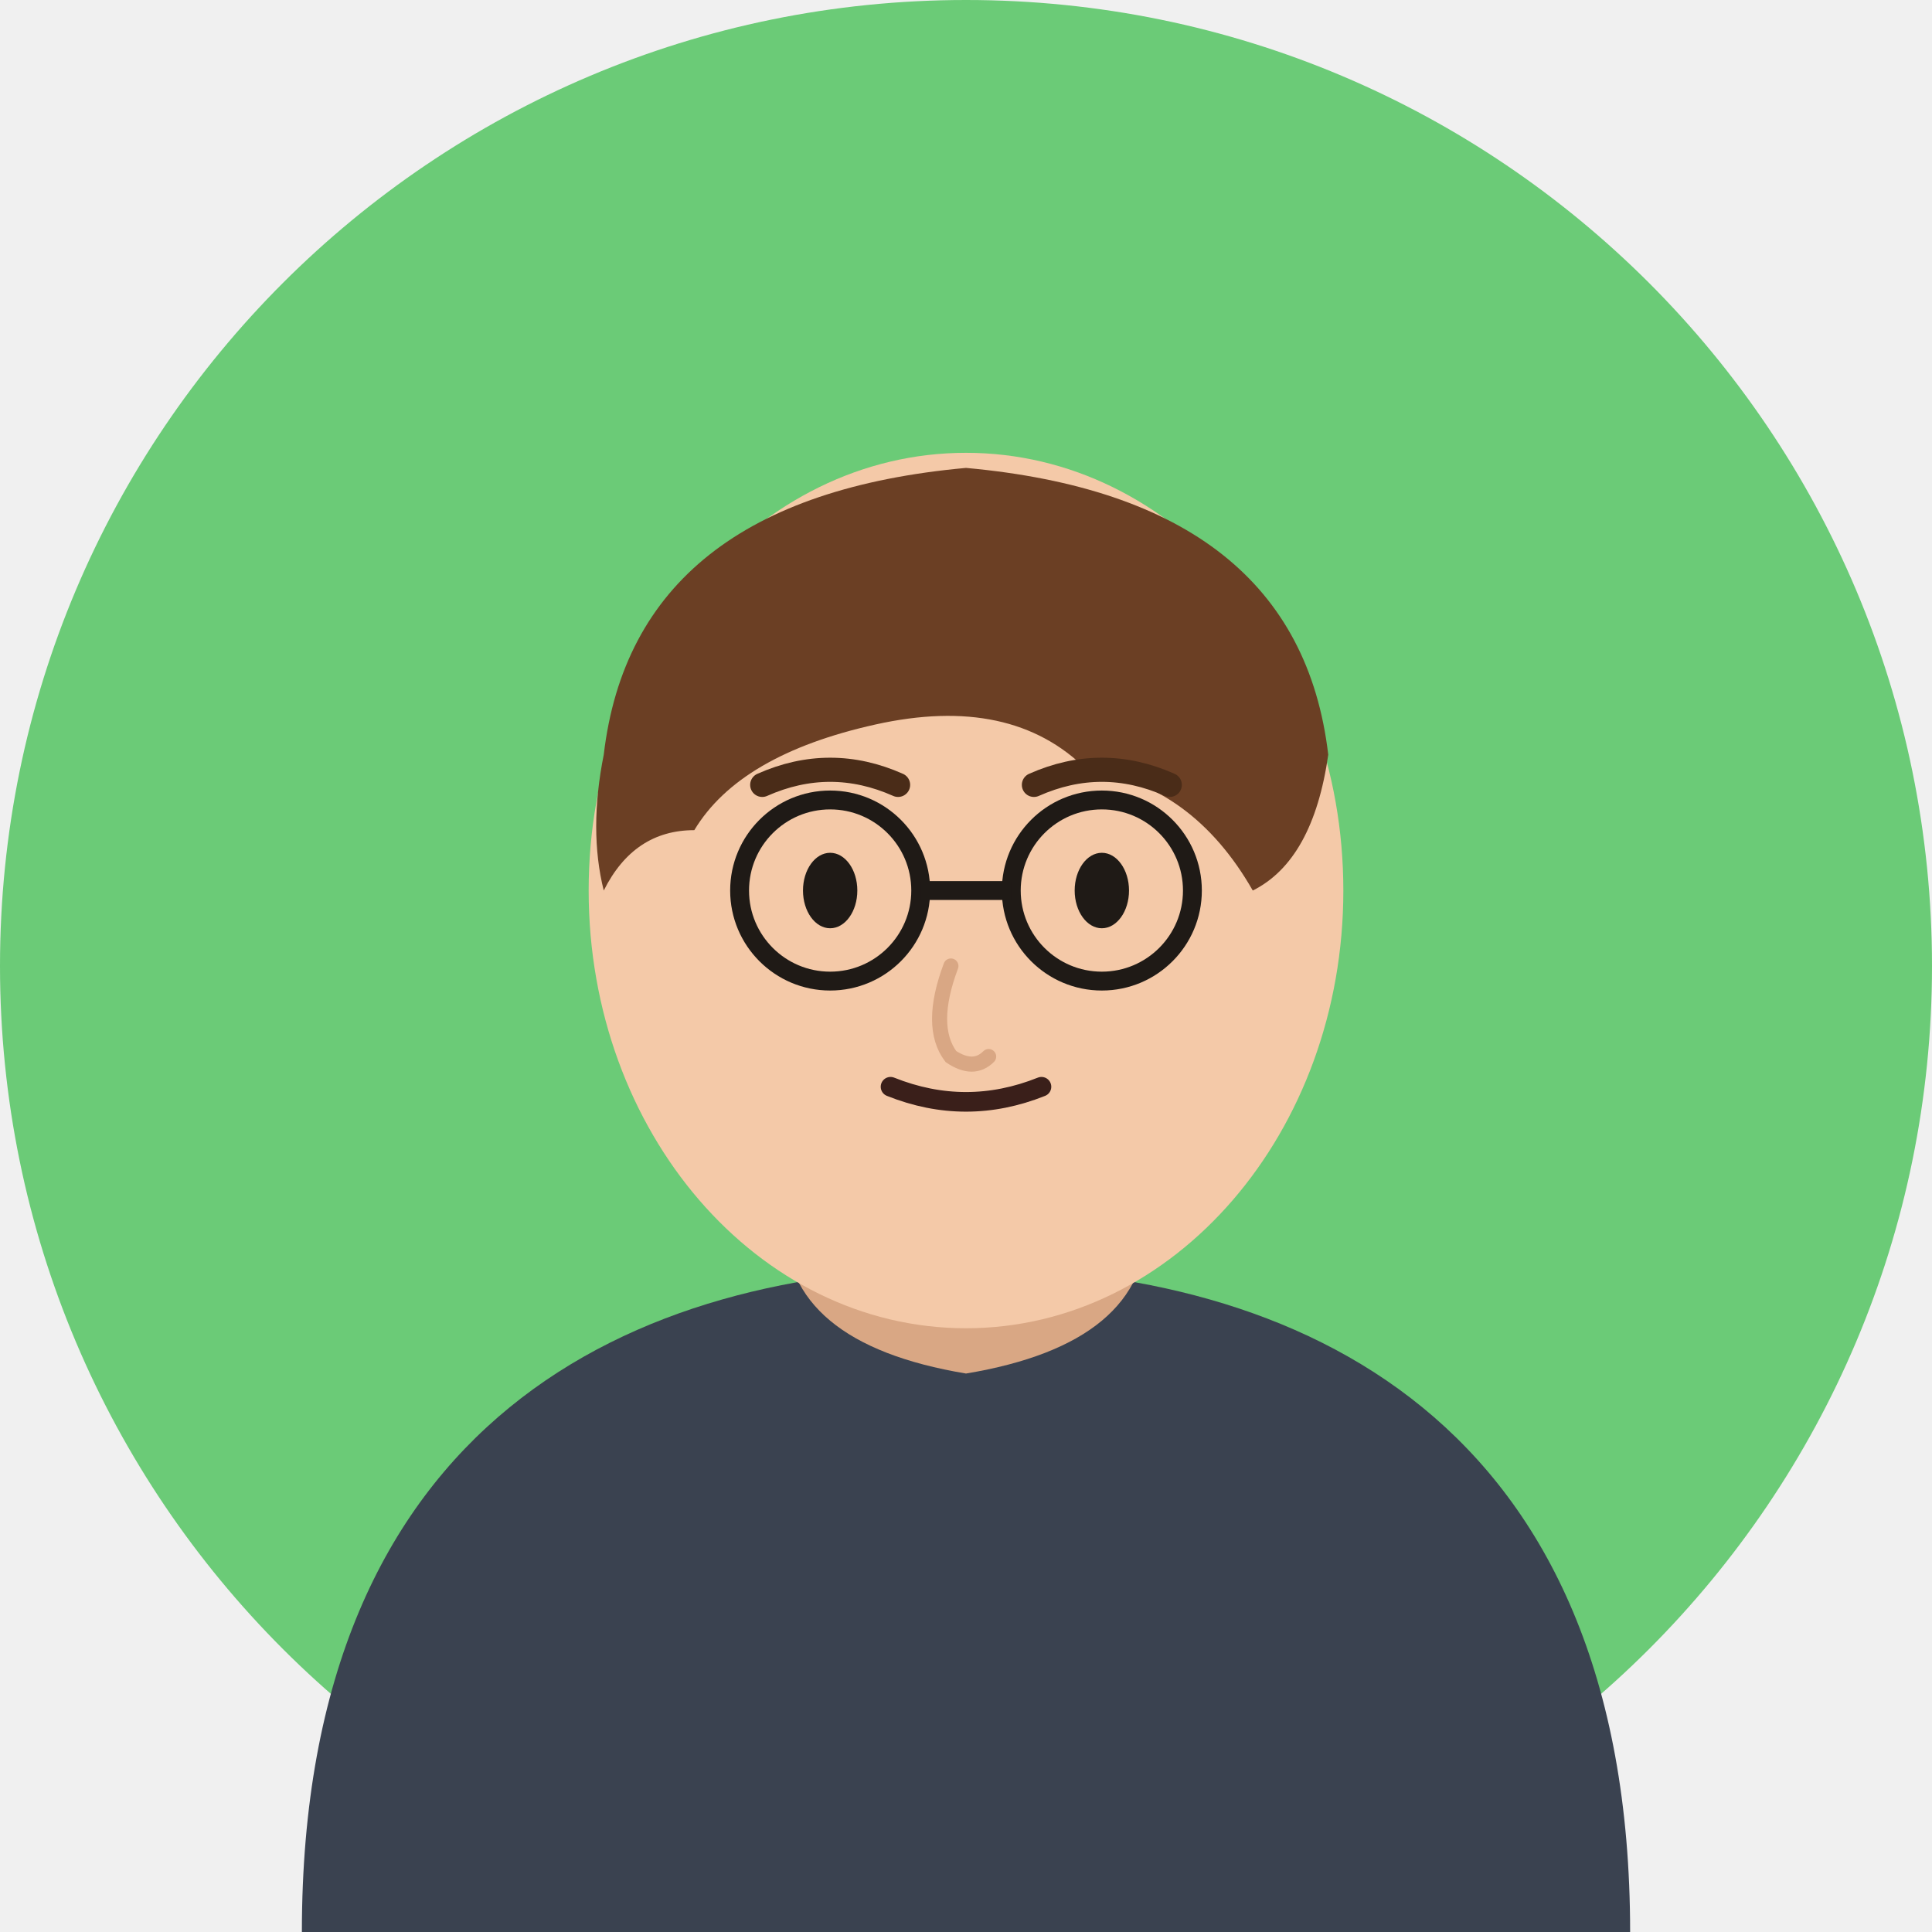
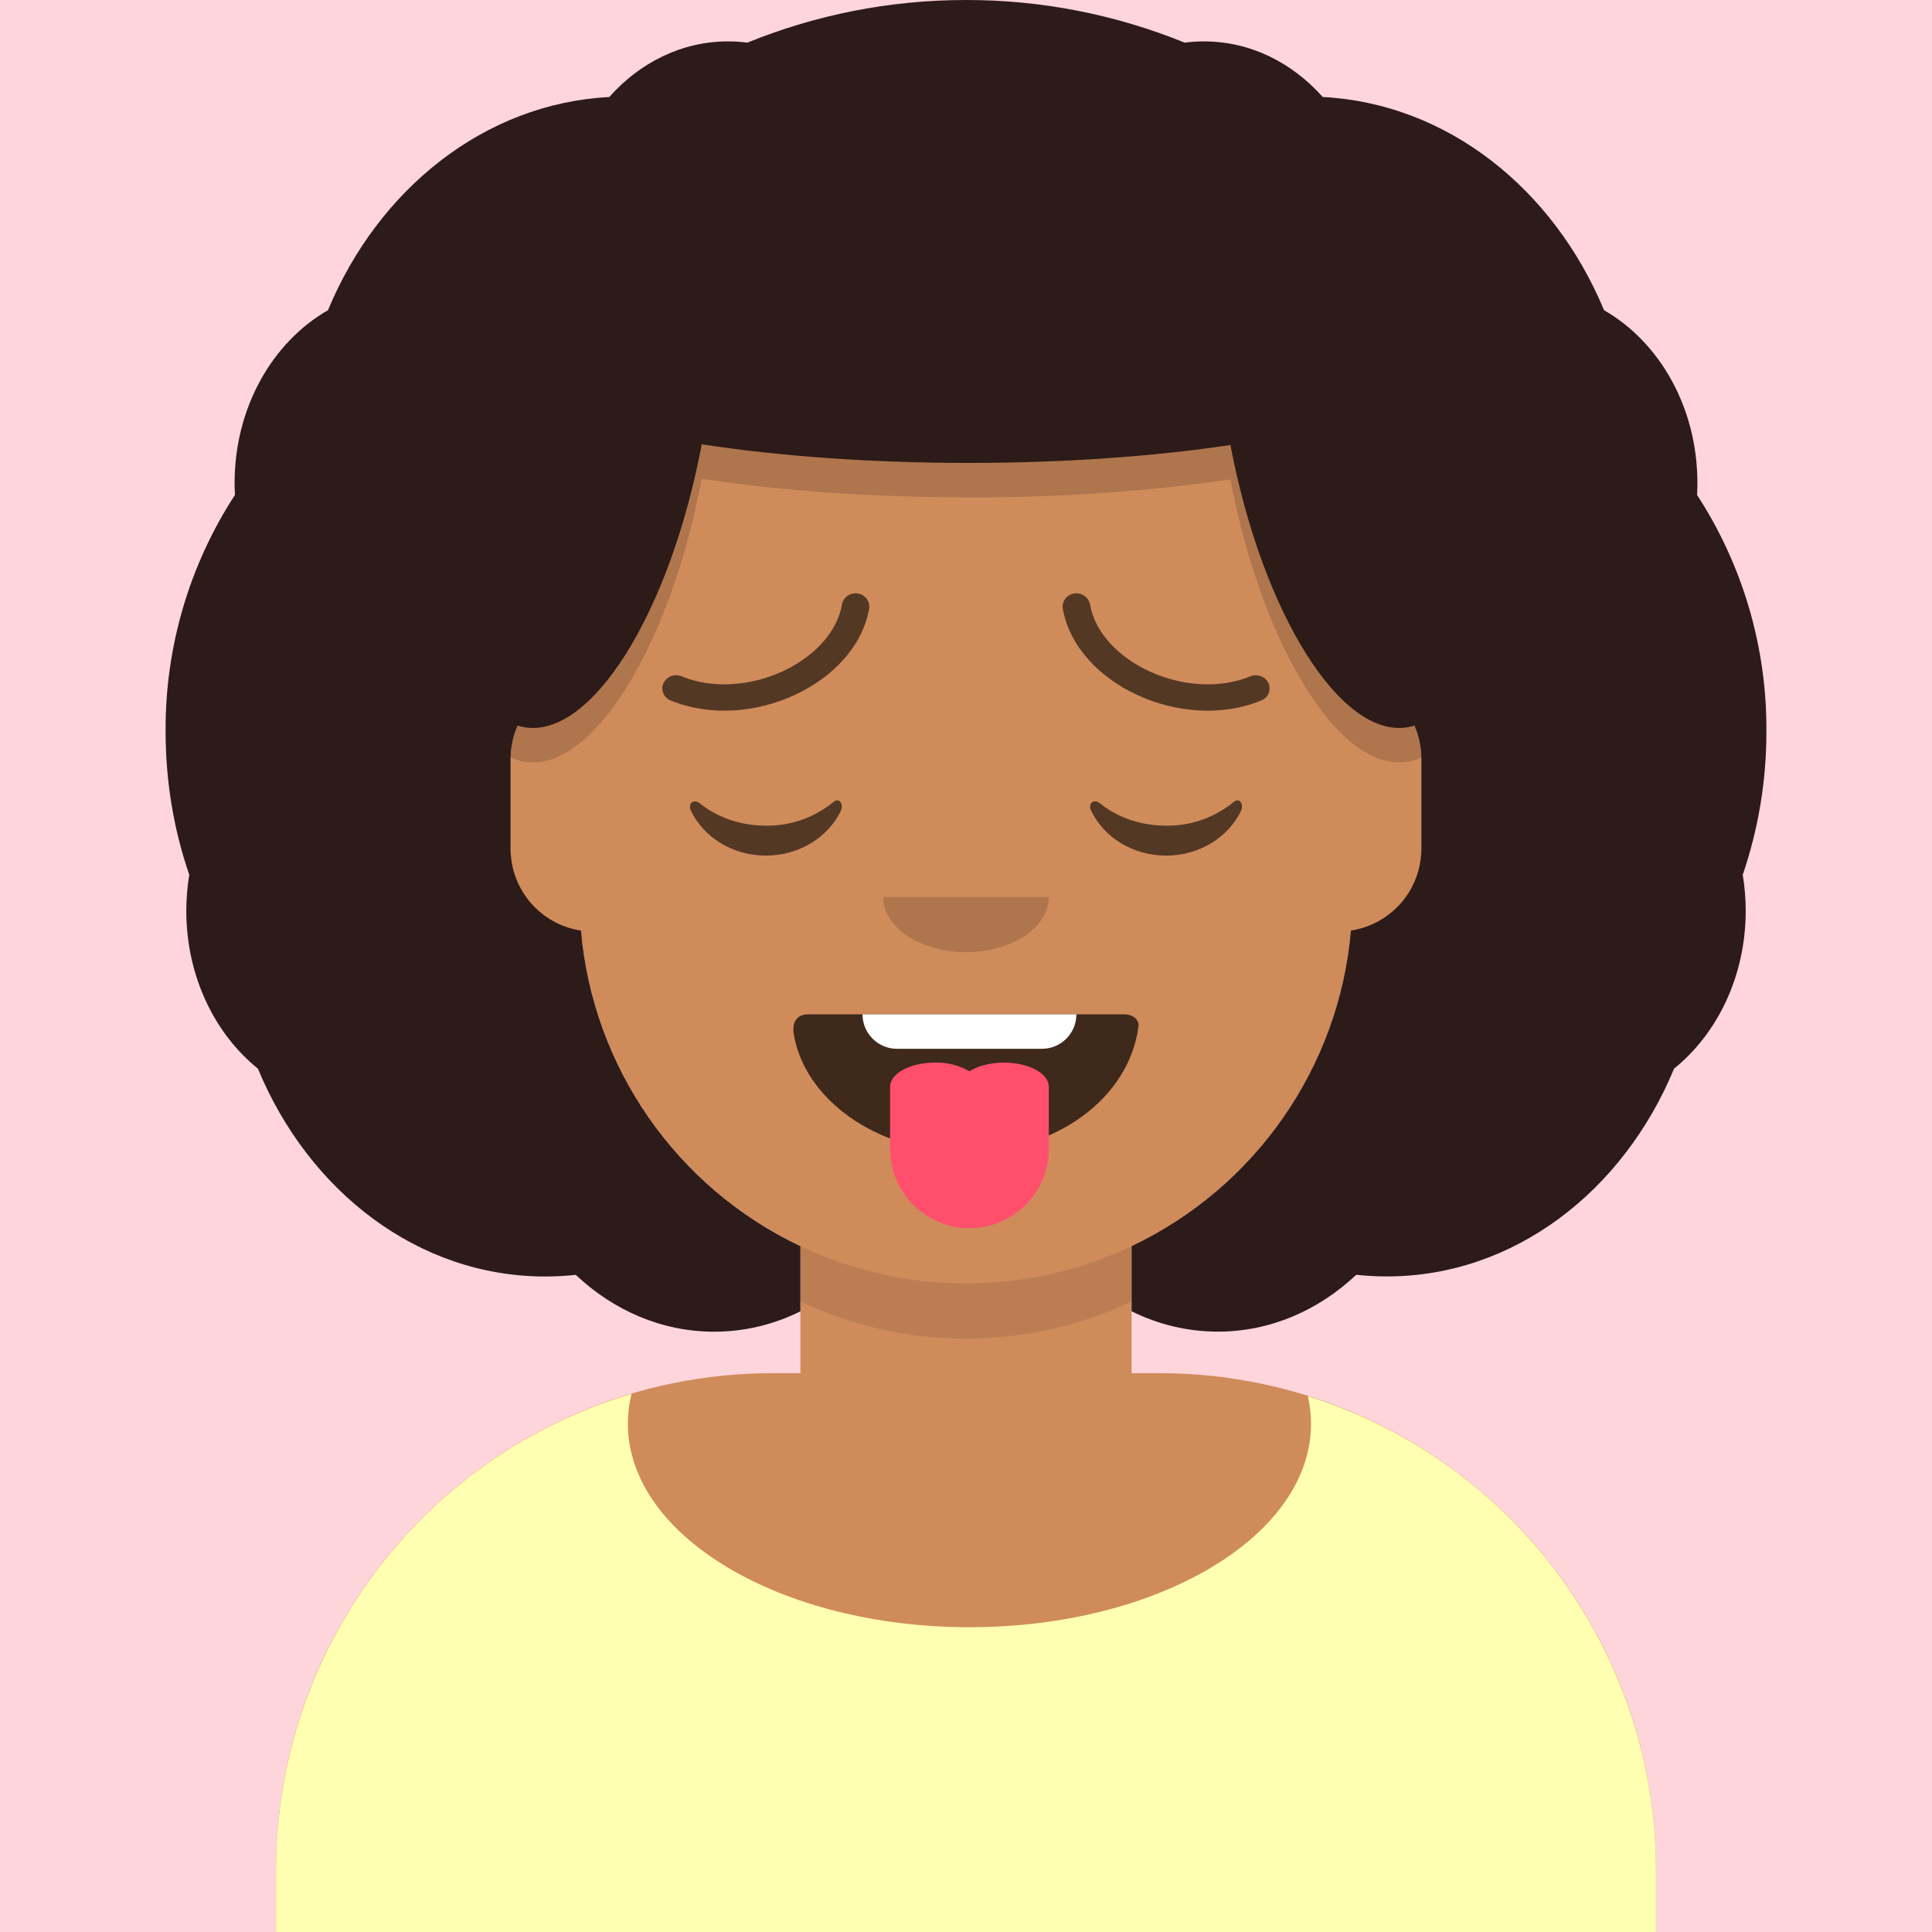
- <svg xmlns="http://www.w3.org/2000/svg" viewBox="0 0 256 256" shape-rendering="geometricPrecision">
-   <circle cx="128" cy="128" r="128" fill="#6BCB77" />
-   <path d="M40 256 C 40 188 84 168 128 168 C 172 168 216 188 216 256 Z" fill="#3a4250" />
-   <path d="M104 162 q0 16 24 20 q24 -4 24 -20 Z" fill="#d9a784" />
-   <ellipse cx="128" cy="118" rx="50.0" ry="58.0" fill="#f4c9a8" />
-   <ellipse cx="86" cy="124" rx="5.5" ry="7" fill="#f4c9a8" />
-   <ellipse cx="170" cy="124" rx="5.5" ry="7" fill="#f4c9a8" />
-   <path d="M80 100 q4 -34 48 -38 q44 4 48 38 q-2 14 -10 18 q-8 -14 -22 -16 q-10 -10 -28 -6 q-18 4 -24 14 q-8 0 -12 8 q-2 -8 0 -18 Z" fill="#6b3f24" />
-   <path d="M101 104 q9 -4 18 0" stroke="#4a2c18" stroke-width="3.2" fill="none" stroke-linecap="round" />
-   <path d="M137 104 q9 -4 18 0" stroke="#4a2c18" stroke-width="3.2" fill="none" stroke-linecap="round" />
-   <ellipse cx="110" cy="118" rx="3.6" ry="5" fill="#1f1a16" />
-   <ellipse cx="146" cy="118" rx="3.6" ry="5" fill="#1f1a16" />
-   <path d="M126 128 q-3 8 0 12 q3 2 5 0" stroke="#d9a784" stroke-width="2" fill="none" stroke-linecap="round" />
-   <path d="M118 144 q10 4 20 0" stroke="#3a1f1a" stroke-width="2.6" fill="none" stroke-linecap="round" />
-   <circle cx="110" cy="118" r="12" fill="none" stroke="#1f1a16" stroke-width="2.5" />
-   <circle cx="146" cy="118" r="12" fill="none" stroke="#1f1a16" stroke-width="2.5" />
-   <path d="M122 118 h12" stroke="#1f1a16" stroke-width="2.5" />
+ <svg xmlns="http://www.w3.org/2000/svg" viewBox="0 0 280 280" fill="none" shape-rendering="auto">
+   <mask id="viewboxMask">
+     <rect width="280" height="280" rx="0" ry="0" x="0" y="0" fill="#fff" />
+   </mask>
+   <g mask="url(#viewboxMask)">
+     <rect fill="#ffd5dc" width="280" height="280" x="0" y="0" />
+     <g transform="translate(8)">
+       <path d="M132 36a56 56 0 0 0-56 56v6.17A12 12 0 0 0 66 110v14a12 12 0 0 0 10.3 11.88 56.04 56.04 0 0 0 31.7 44.73v18.4h-4a72 72 0 0 0-72 72v9h200v-9a72 72 0 0 0-72-72h-4v-18.39a56.04 56.04 0 0 0 31.7-44.73A12 12 0 0 0 198 124v-14a12 12 0 0 0-10-11.83V92a56 56 0 0 0-56-56Z" fill="#d08b5b" />
+       <path d="M108 180.61v8a55.79 55.79 0 0 0 24 5.39c8.59 0 16.73-1.93 24-5.39v-8a55.79 55.79 0 0 1-24 5.39 55.79 55.79 0 0 1-24-5.39Z" fill="#000" fill-opacity=".1" />
+       <g transform="translate(0 170)">
+         <path d="M132.5 65.83c27.34 0 49.5-13.2 49.5-29.48 0-1.37-.16-2.7-.46-4.02A72.03 72.03 0 0 1 232 101.05V110H32v-8.95A72.03 72.03 0 0 1 83.53 32a18 18 0 0 0-.53 4.35c0 16.28 22.16 29.48 49.5 29.48Z" fill="#ffffb1" />
+       </g>
+       <g transform="translate(78 134)">
+         <path fill-rule="evenodd" clip-rule="evenodd" d="M29 15.6C30.41 25.24 41.06 33 54 33c12.97 0 23.65-7.82 25-18.26.1-.4-.22-1.74-2.17-1.74H31.17c-1.79 0-2.3 1.24-2.17 2.6Z" fill="#000" fill-opacity=".7" />
+         <path d="M70 13H39a5 5 0 0 0 5 5h21a5 5 0 0 0 5-5Z" fill="#fff" />
+         <path d="M43 23.5a1.88 1.88 0 0 0 0 .13v8.87a11.5 11.5 0 1 0 23 0v-8.87a1.62 1.62 0 0 0 0-.13c0-1.93-2.91-3.5-6.5-3.5-2.01 0-3.8.5-5 1.26a9.45 9.45 0 0 0-5-1.26c-3.59 0-6.5 1.57-6.5 3.5Z" fill="#FF4F6D" />
+       </g>
+       <g transform="translate(104 122)">
+         <path fill-rule="evenodd" clip-rule="evenodd" d="M16 8c0 4.42 5.37 8 12 8s12-3.58 12-8" fill="#000" fill-opacity=".16" />
+       </g>
+       <g transform="translate(76 90)">
+         <path d="M16.16 27.55c1.85 3.8 6 6.45 10.84 6.45 4.81 0 8.96-2.63 10.82-6.4.55-1.13-.24-2.05-1.03-1.37a15.05 15.05 0 0 1-9.8 3.43c-3.73 0-7.12-1.24-9.55-3.23-.9-.73-1.82.01-1.28 1.12ZM74.16 27.55c1.85 3.8 6 6.45 10.84 6.45 4.81 0 8.96-2.63 10.82-6.4.55-1.13-.24-2.05-1.03-1.37a15.05 15.05 0 0 1-9.8 3.43c-3.74 0-7.13-1.24-9.56-3.23-.9-.73-1.82.01-1.28 1.12Z" fill-rule="evenodd" clip-rule="evenodd" fill="#000" fill-opacity=".6" />
+       </g>
+       <g transform="translate(76 82)">
+         <path d="M38.03 5.6c-1.48 8.38-14.1 14.17-23.24 10.42a2.04 2.04 0 0 0-2.64 1c-.43.97.04 2.1 1.05 2.5 11.45 4.7 26.84-2.37 28.76-13.3a1.92 1.92 0 0 0-1.64-2.2 2 2 0 0 0-2.3 1.57ZM73.97 5.6c1.48 8.38 14.1 14.17 23.24 10.42 1.02-.41 2.2.03 2.63 1 .43.97-.04 2.1-1.05 2.5-11.44 4.7-26.84-2.37-28.76-13.3a1.92 1.92 0 0 1 1.64-2.2 2 2 0 0 1 2.3 1.57Z" fill="#000" fill-opacity=".6" />
+       </g>
+       <g transform="translate(-1)">
+         <path d="M94.7 69.39c-4.62 24.47-16 42.72-25.74 41a7.49 7.49 0 0 1-1.96-.63V89a65.93 65.93 0 0 1 28.4-54.24c.48 2.39.83 4.99 1.05 7.77a262.85 262.85 0 0 1 36.9-2.44c13.27 0 25.67.85 36.22 2.34.22-2.74.57-5.3 1.05-7.67A65.92 65.92 0 0 1 199 89v20.76c-.62.3-1.28.52-1.95.63-9.72 1.72-21.09-16.48-25.73-40.9a260.5 260.5 0 0 1-37.97 2.59c-14.3 0-27.6-1-38.65-2.7Z" fill="#000" fill-opacity=".16" />
+         <path d="M133 0c-11.21 0-21.9 2.2-31.69 6.18-.92-.12-1.86-.18-2.81-.18-6.7 0-12.77 3.07-17.2 8.06-18.04.93-33.46 13.3-40.77 30.9C32.5 49.56 27 59.04 27 70c0 .58.02 1.15.05 1.73A62.11 62.11 0 0 0 17 106c0 7.33 1.21 14.34 3.43 20.78-.28 1.69-.43 3.44-.43 5.22 0 9.45 4.1 17.81 10.38 22.88C37.74 172.68 53.6 185 72 185c1.5 0 2.98-.08 4.44-.24C81.9 189.9 88.88 193 96.5 193c4.44 0 8.67-1.05 12.5-2.95v-9.44a56.03 56.03 0 0 1-31.8-45.74A12 12 0 0 1 67 123v-13c0-1.72.36-3.36 1.02-4.84.3.1.62.18.94.23 9.73 1.72 21.12-16.53 25.74-41 11.05 1.7 24.35 2.7 38.65 2.7 14.02 0 27.06-.96 37.97-2.6 4.64 24.41 16.01 42.6 25.73 40.9.32-.06.63-.14.94-.23a11.96 11.96 0 0 1 1 4.83v13a12 12 0 0 1-10.2 11.87A56.03 56.03 0 0 1 157 180.6v9.44a28.06 28.06 0 0 0 12.5 2.95c7.62 0 14.61-3.1 20.06-8.24 1.46.16 2.94.24 4.44.24 18.39 0 34.26-12.32 41.62-30.12C241.9 149.81 246 141.45 246 132c0-1.78-.15-3.53-.43-5.22A63.91 63.91 0 0 0 249 106a62.11 62.11 0 0 0-10.05-34.27c.04-.58.05-1.15.05-1.73 0-10.96-5.5-20.44-13.53-25.04-7.31-17.6-22.73-29.97-40.77-30.9C180.27 9.07 174.2 6 167.5 6c-.95 0-1.89.06-2.81.18A83.76 83.76 0 0 0 133 0Z" fill="#2c1b18" />
+       </g>
+       <g transform="translate(49 72)" />
+       <g transform="translate(62 42)" />
+     </g>
+   </g>
</svg>
